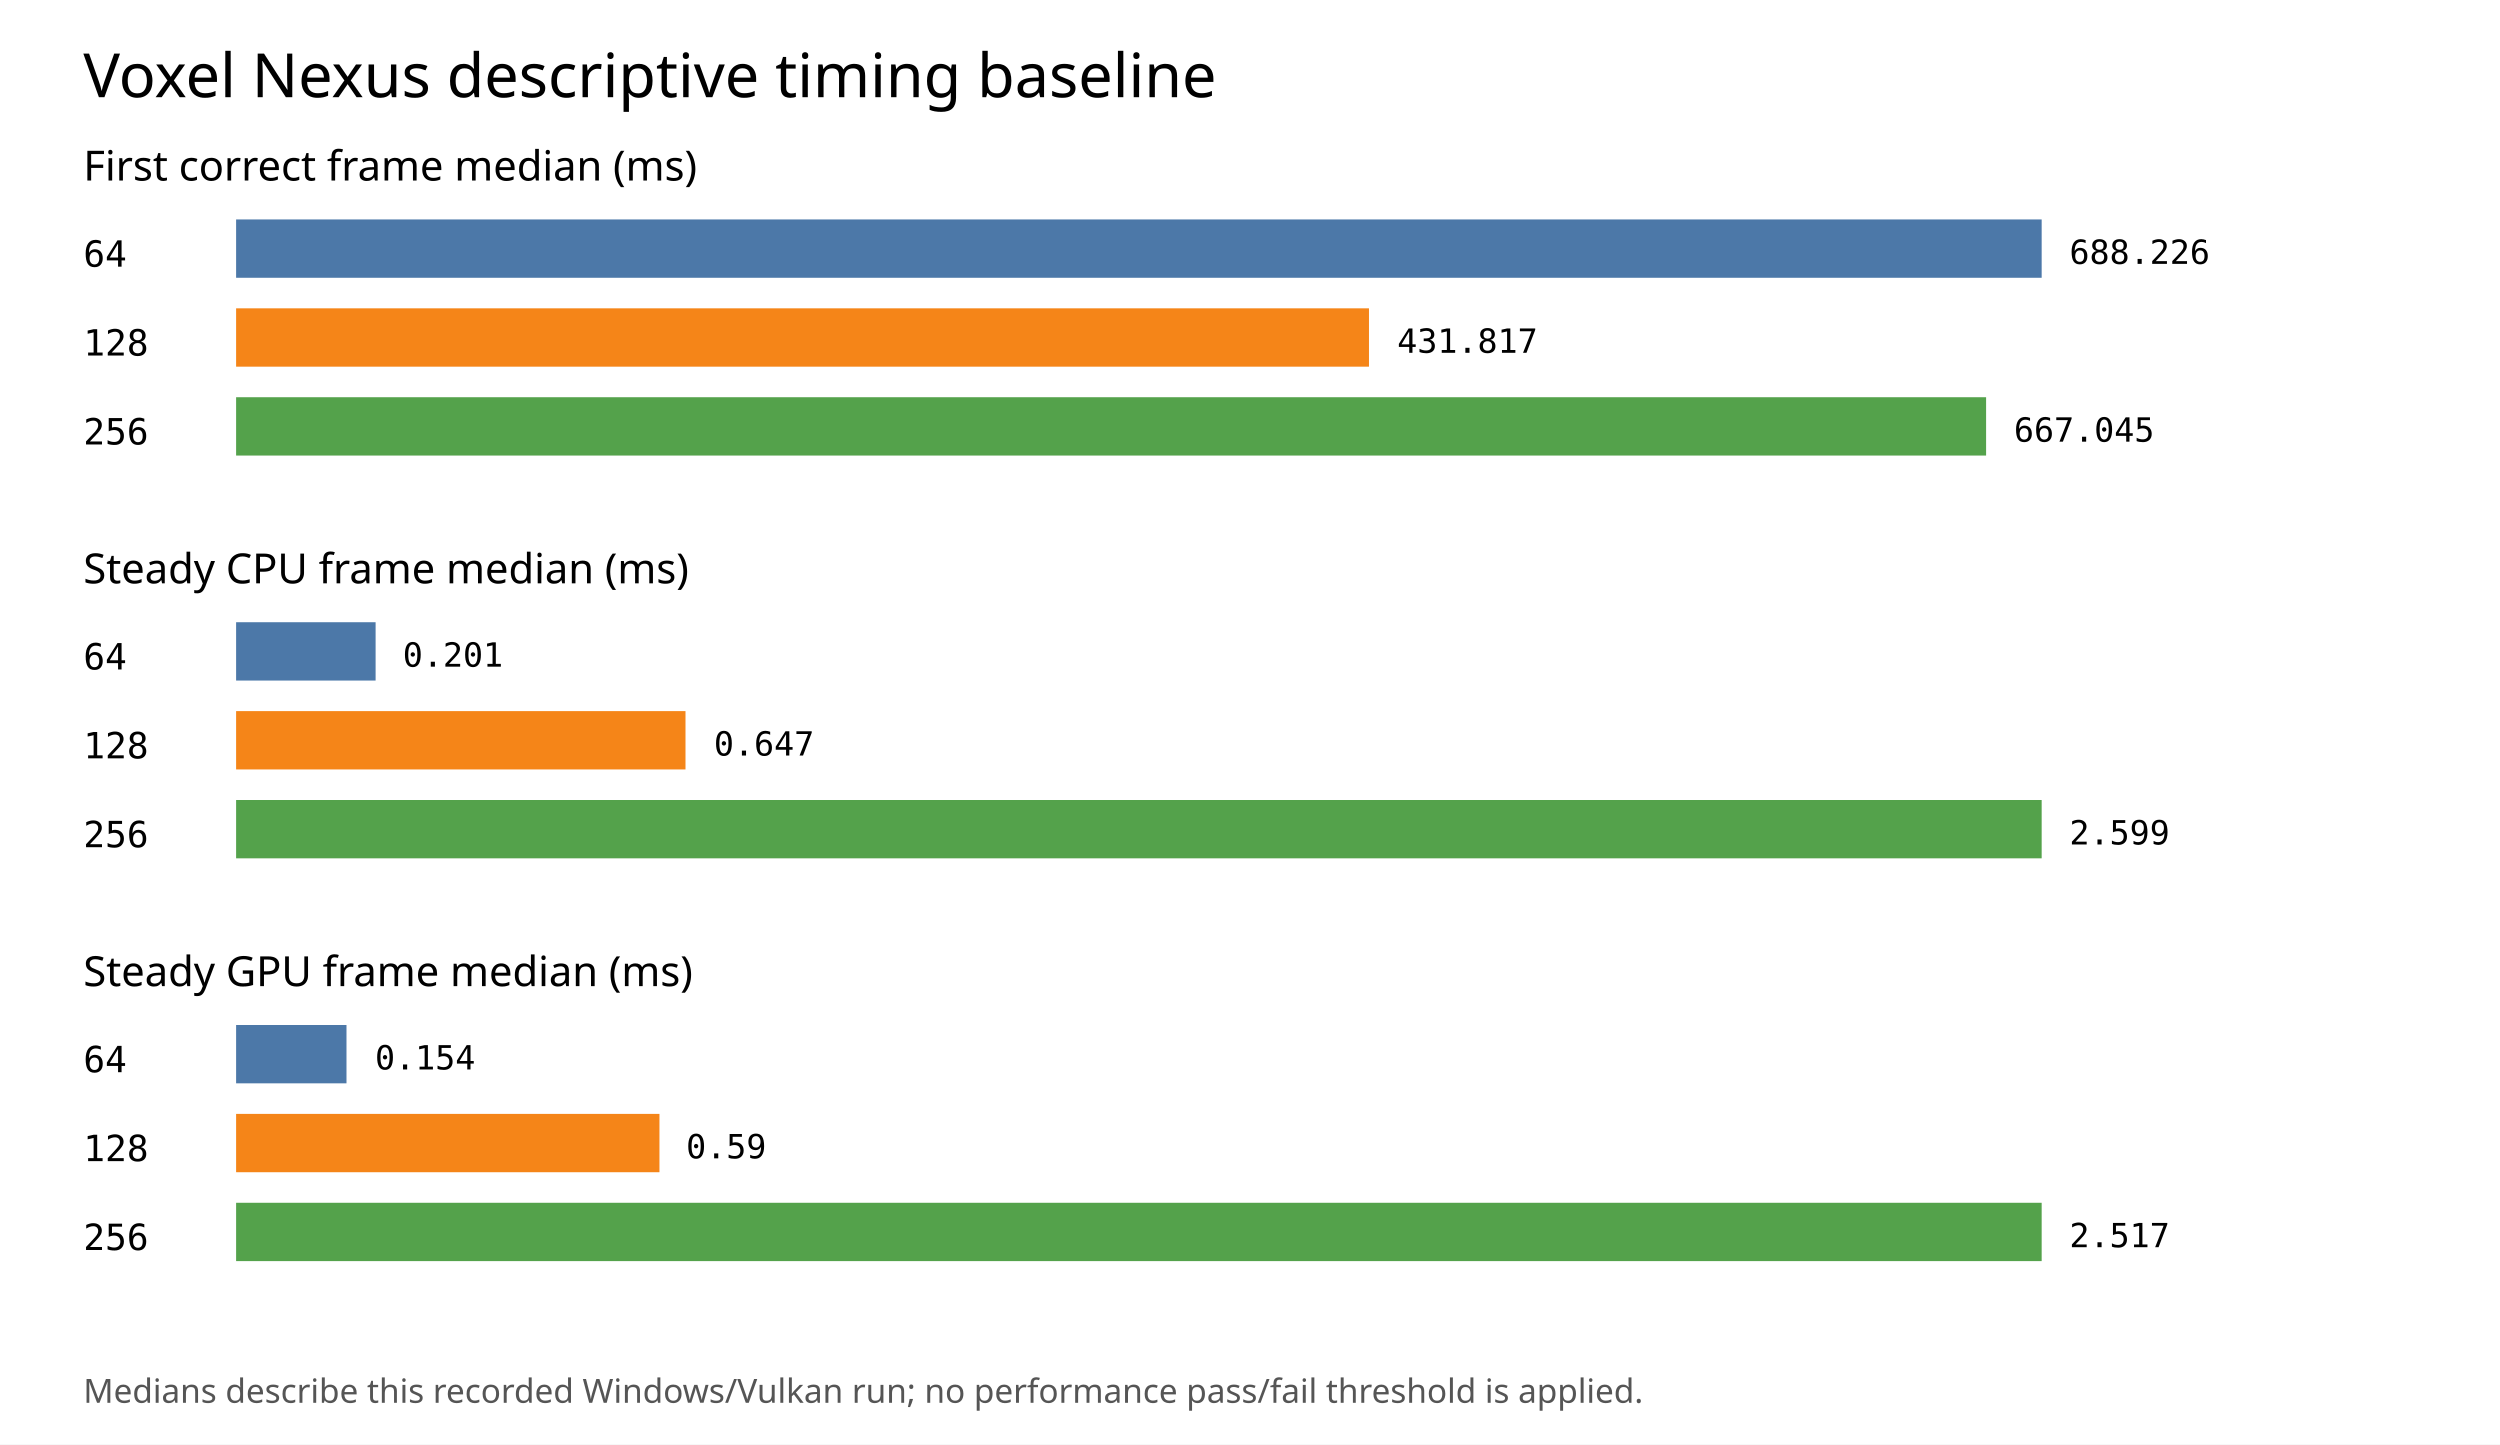
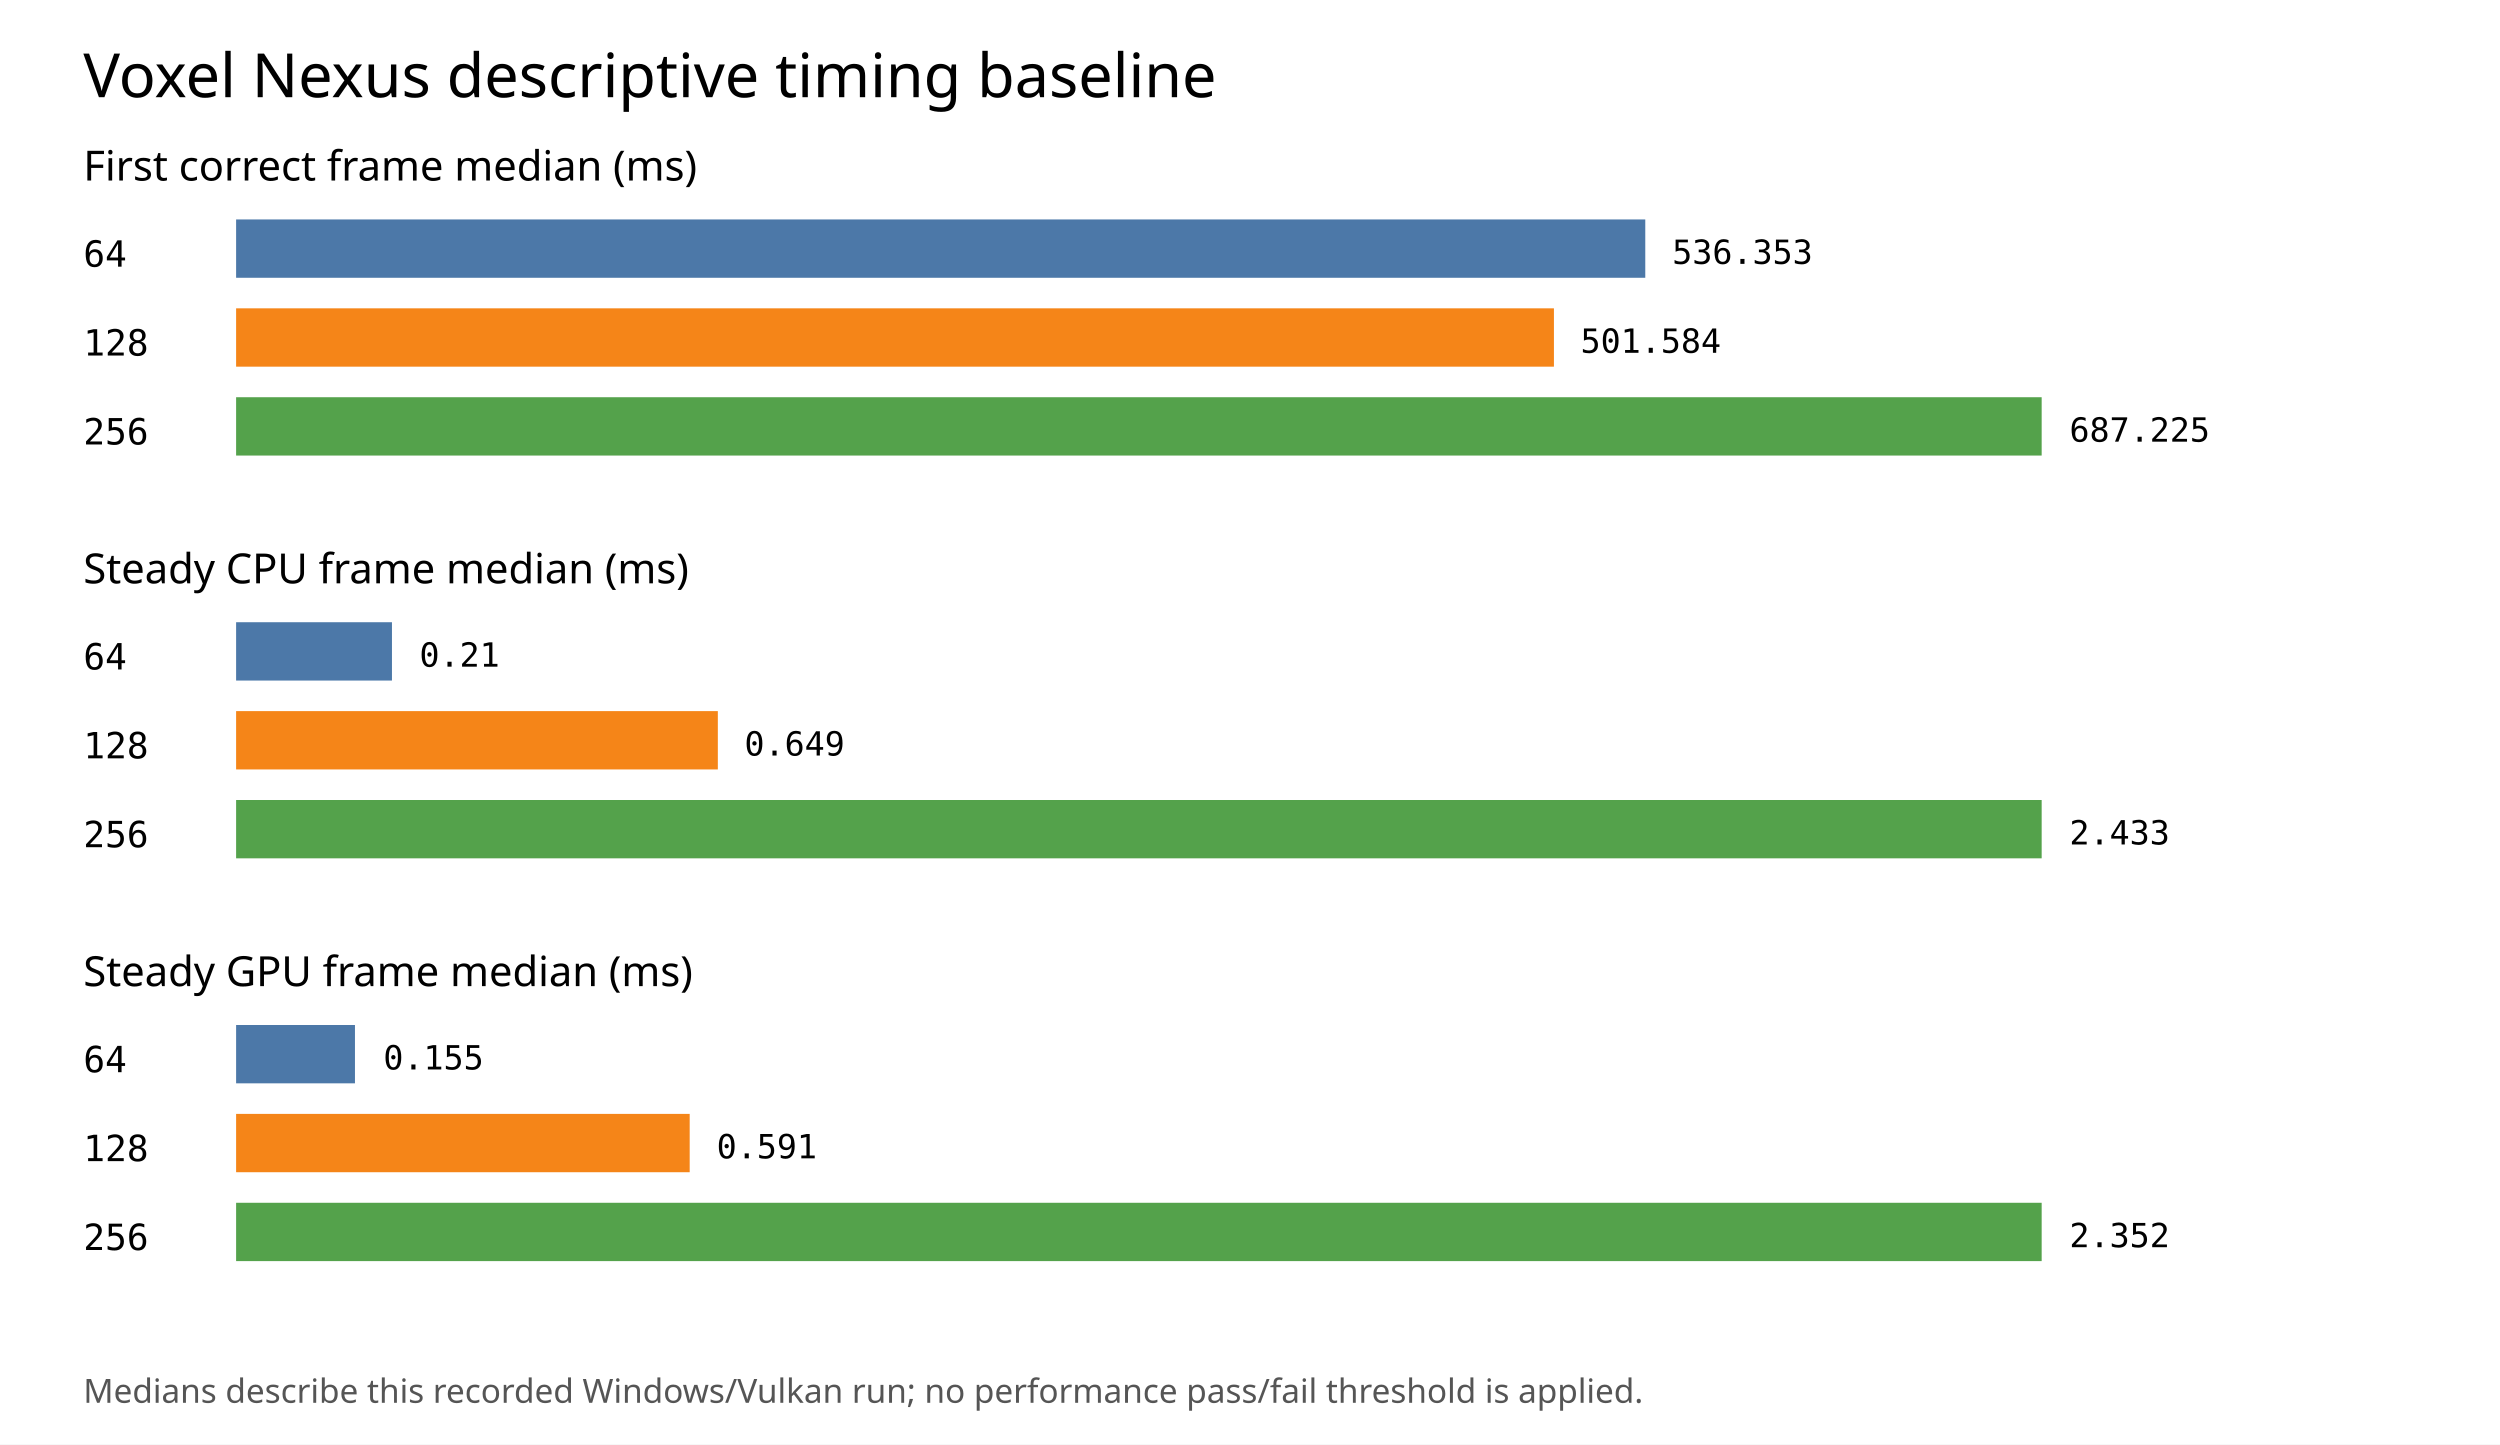
<svg xmlns="http://www.w3.org/2000/svg" width="900" height="520" viewBox="0 0 900 520">
  <rect width="900" height="520" fill="#ffffff" />
  <text x="30" y="35" font-family="sans-serif" font-size="22">Voxel Nexus descriptive timing baseline</text>
  <text x="30" y="65" font-family="sans-serif" font-size="15">First correct frame median (ms)</text>
  <text x="30" y="96" font-family="monospace" font-size="13">64</text>
-   <rect x="85" y="79" width="650" height="21" fill="#4c78a8" />
-   <text x="745" y="95" font-family="monospace" font-size="12">688.226</text>
+   <rect x="85" y="79" width="507.3" height="21" fill="#4c78a8" />
+   <text x="602" y="95" font-family="monospace" font-size="12">536.353</text>
  <text x="30" y="128" font-family="monospace" font-size="13">128</text>
-   <rect x="85" y="111" width="407.832" height="21" fill="#f58518" />
-   <text x="503" y="127" font-family="monospace" font-size="12">431.817</text>
+   <rect x="85" y="111" width="474.414" height="21" fill="#f58518" />
+   <text x="569" y="127" font-family="monospace" font-size="12">501.584</text>
  <text x="30" y="160" font-family="monospace" font-size="13">256</text>
-   <rect x="85" y="143" width="629.996" height="21" fill="#54a24b" />
-   <text x="725" y="159" font-family="monospace" font-size="12">667.045</text>
+   <rect x="85" y="143" width="650" height="21" fill="#54a24b" />
+   <text x="745" y="159" font-family="monospace" font-size="12">687.225</text>
  <text x="30" y="210" font-family="sans-serif" font-size="15">Steady CPU frame median (ms)</text>
  <text x="30" y="241" font-family="monospace" font-size="13">64</text>
-   <rect x="85" y="224" width="50.216" height="21" fill="#4c78a8" />
-   <text x="145" y="240" font-family="monospace" font-size="12">0.201</text>
+   <rect x="85" y="224" width="56.106" height="21" fill="#4c78a8" />
+   <text x="151" y="240" font-family="monospace" font-size="12">0.21</text>
  <text x="30" y="273" font-family="monospace" font-size="13">128</text>
-   <rect x="85" y="256" width="161.778" height="21" fill="#f58518" />
-   <text x="257" y="272" font-family="monospace" font-size="12">0.647</text>
+   <rect x="85" y="256" width="173.421" height="21" fill="#f58518" />
+   <text x="268" y="272" font-family="monospace" font-size="12">0.649</text>
  <text x="30" y="305" font-family="monospace" font-size="13">256</text>
  <rect x="85" y="288" width="650" height="21" fill="#54a24b" />
-   <text x="745" y="304" font-family="monospace" font-size="12">2.599</text>
+   <text x="745" y="304" font-family="monospace" font-size="12">2.433</text>
  <text x="30" y="355" font-family="sans-serif" font-size="15">Steady GPU frame median (ms)</text>
  <text x="30" y="386" font-family="monospace" font-size="13">64</text>
-   <rect x="85" y="369" width="39.737" height="21" fill="#4c78a8" />
-   <text x="135" y="385" font-family="monospace" font-size="12">0.154</text>
+   <rect x="85" y="369" width="42.787" height="21" fill="#4c78a8" />
+   <text x="138" y="385" font-family="monospace" font-size="12">0.155</text>
  <text x="30" y="418" font-family="monospace" font-size="13">128</text>
-   <rect x="85" y="401" width="152.403" height="21" fill="#f58518" />
-   <text x="247" y="417" font-family="monospace" font-size="12">0.59</text>
+   <rect x="85" y="401" width="163.287" height="21" fill="#f58518" />
+   <text x="258" y="417" font-family="monospace" font-size="12">0.591</text>
  <text x="30" y="450" font-family="monospace" font-size="13">256</text>
  <rect x="85" y="433" width="650" height="21" fill="#54a24b" />
-   <text x="745" y="449" font-family="monospace" font-size="12">2.517</text>
+   <text x="745" y="449" font-family="monospace" font-size="12">2.352</text>
  <text x="30" y="505" font-family="sans-serif" font-size="12" fill="#555">Medians describe this recorded Windows/Vulkan run; no performance pass/fail threshold is applied.</text>
</svg>
